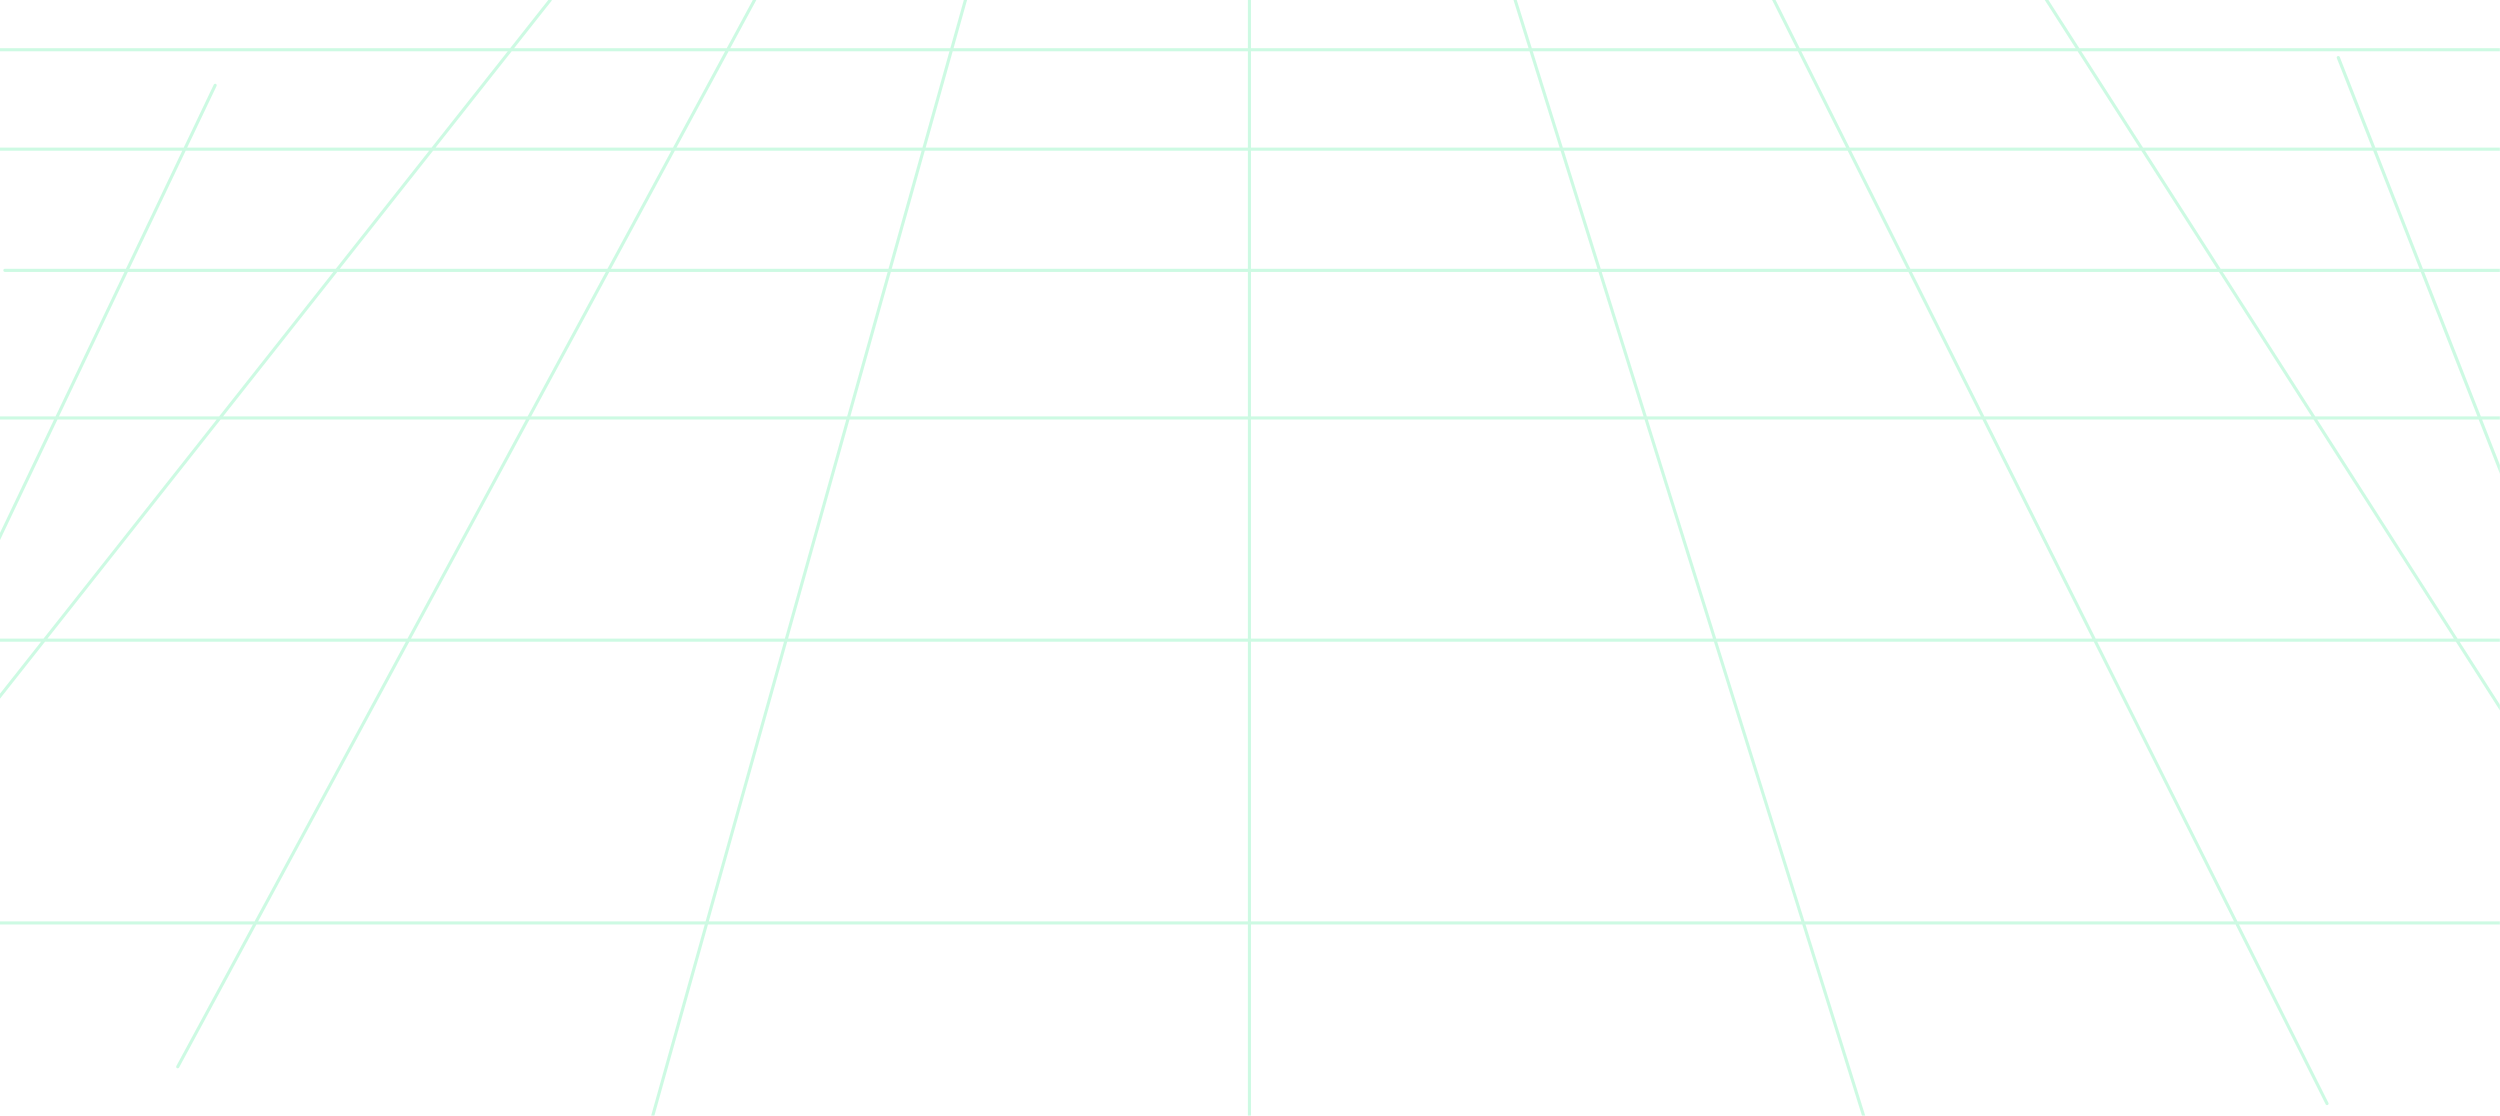
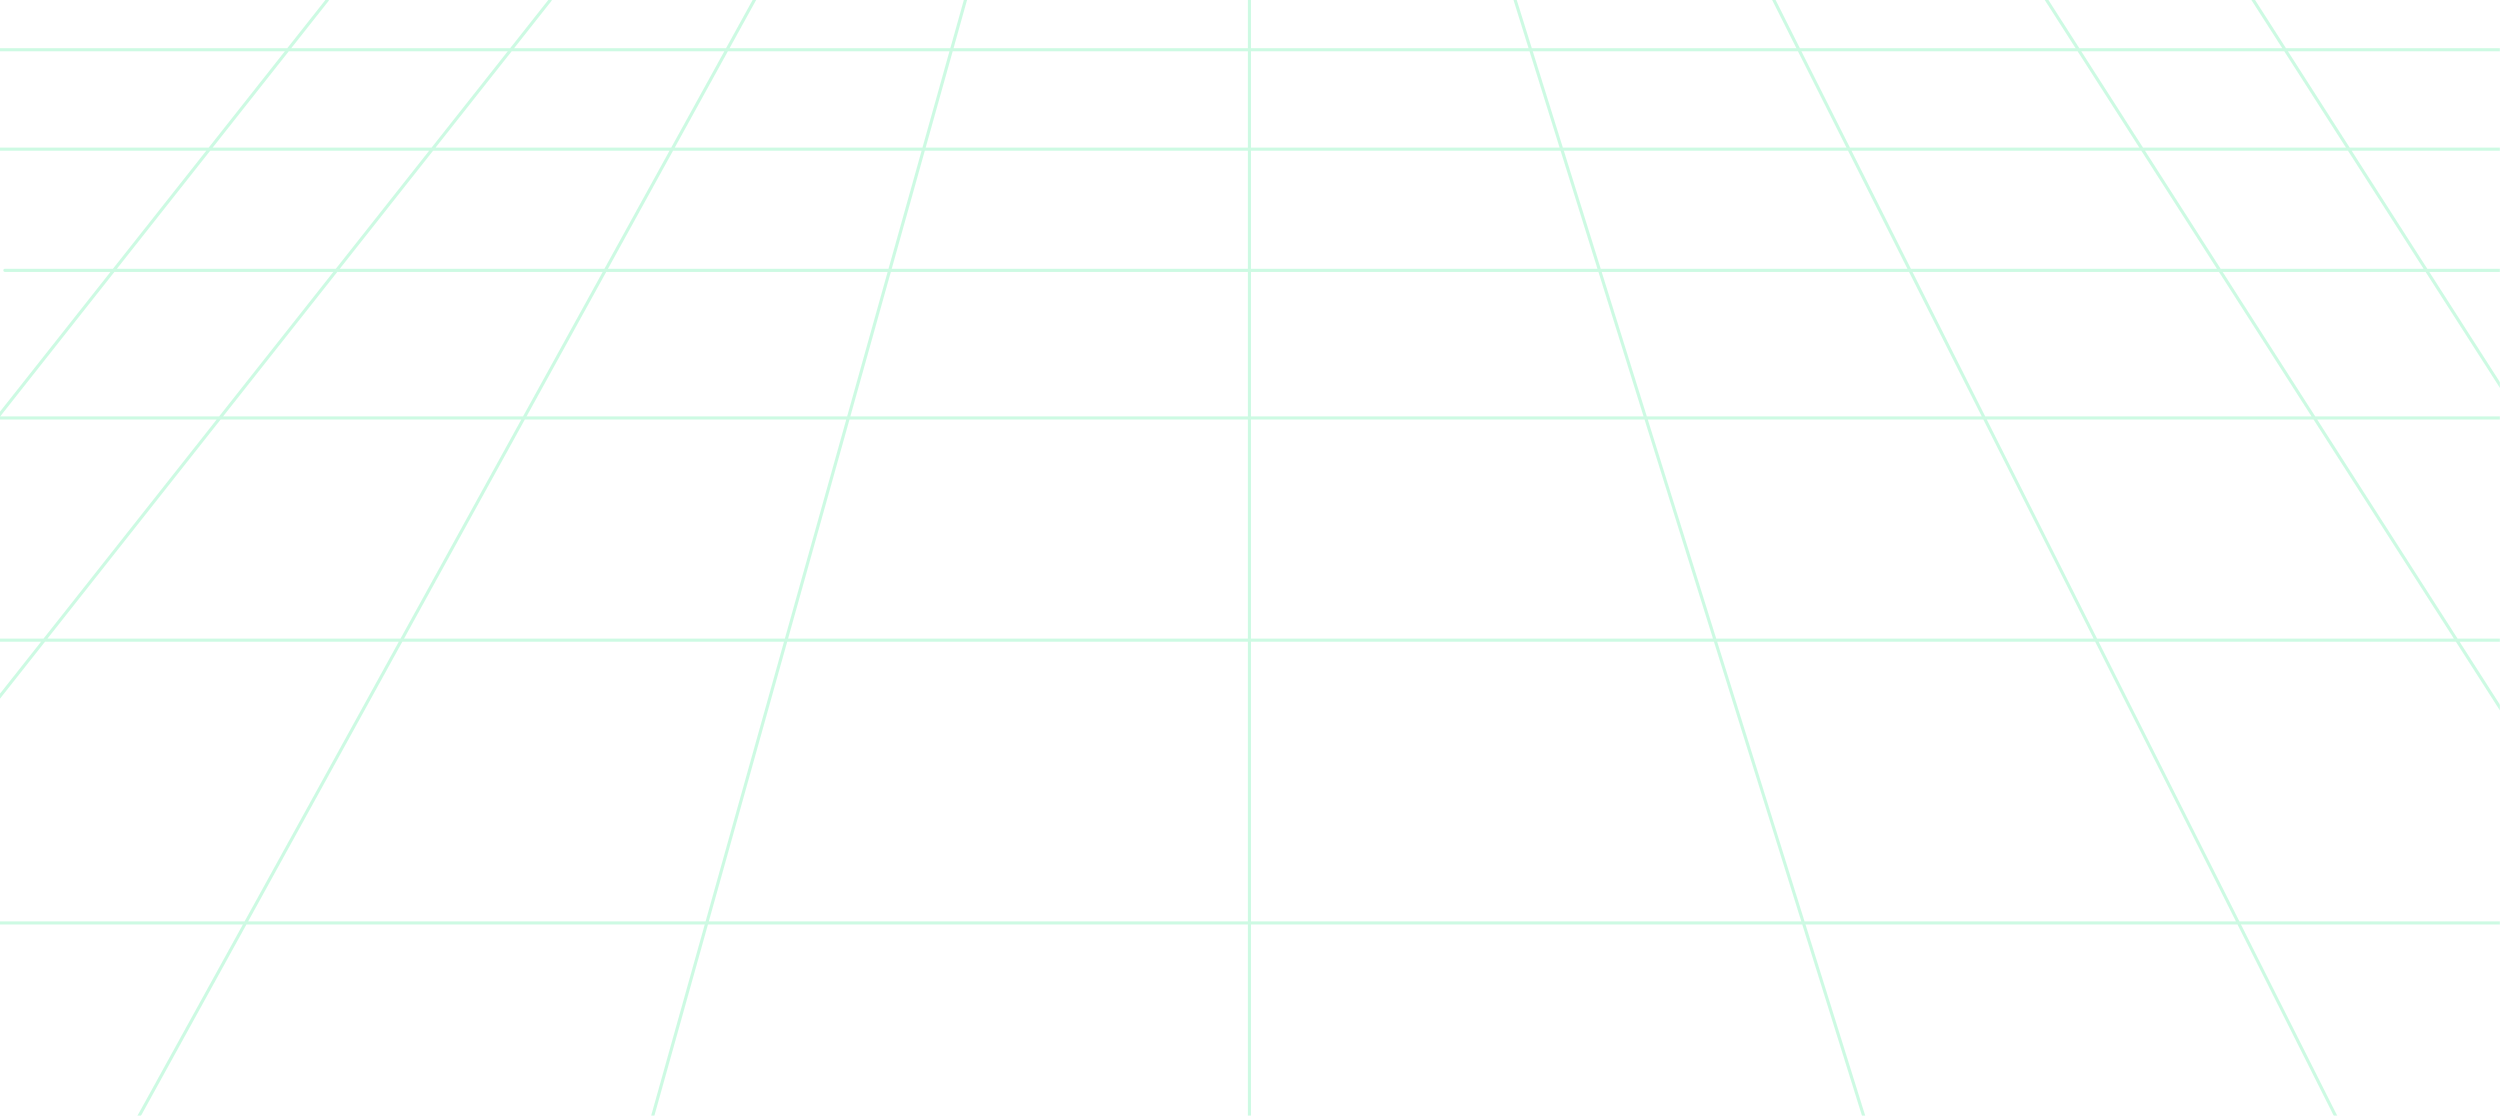
<svg xmlns="http://www.w3.org/2000/svg" width="1609" height="718" viewBox="0 0 1609 718" fill="none">
  <mask id="mask0_131_193" style="mask-type:alpha" maskUnits="userSpaceOnUse" x="0" y="0" width="1609" height="718">
    <path d="M0 0H1608.91V718H0V0Z" fill="url(#paint0_linear_131_193)" />
  </mask>
  <g mask="url(#mask0_131_193)">
-     <path fill-rule="evenodd" clip-rule="evenodd" d="M805.133 -27C805.133 -27.552 804.685 -28 804.133 -28C803.581 -28 803.133 -27.552 803.133 -27V31H613.713L625.764 -11.999C625.913 -12.53 625.602 -13.082 625.071 -13.231C624.539 -13.38 623.987 -13.07 623.838 -12.538L611.636 31H470.017L493.012 -11.524C493.275 -12.01 493.094 -12.617 492.608 -12.88C492.123 -13.142 491.516 -12.961 491.253 -12.476L467.743 31H330.905L354.917 0.62C355.26 0.187 355.186 -0.442 354.753 -0.785C354.32 -1.127 353.691 -1.053 353.348 -0.62L328.356 31H-3.521C-4.073 31 -4.521 31.448 -4.521 32C-4.521 32.552 -4.073 33 -3.521 33H326.775L277.771 95H120.465L139.379 55.342C139.617 54.843 139.406 54.246 138.907 54.008C138.409 53.771 137.812 53.982 137.574 54.481L118.249 95H-3.521C-4.073 95 -4.521 95.448 -4.521 96C-4.521 96.552 -4.073 97 -3.521 97H117.296L81.049 173H3.133C2.581 173 2.133 173.448 2.133 174C2.133 174.552 2.581 175 3.133 175H80.095L35.741 268H-3.521C-4.073 268 -4.521 268.448 -4.521 269C-4.521 269.552 -4.073 270 -3.521 270H34.787L-124.457 603.897L-161.202 650.386C-161.544 650.819 -161.471 651.448 -161.037 651.79C-160.604 652.133 -159.975 652.059 -159.633 651.626L-128.336 612.029L-179.279 718.845C-179.517 719.344 -179.306 719.941 -178.807 720.178C-178.309 720.416 -177.712 720.205 -177.474 719.706L-122.749 604.961L28.975 413H261.174L163.838 593H-3.521C-4.073 593 -4.521 593.448 -4.521 594C-4.521 594.552 -4.073 595 -3.521 595H162.757L113.494 686.099C113.231 686.585 113.412 687.192 113.898 687.454C114.384 687.717 114.991 687.536 115.253 687.05L165.03 595H453.567L419.17 717.73C419.021 718.262 419.331 718.814 419.863 718.963C420.395 719.112 420.947 718.802 421.096 718.27L455.644 595H803.133V718C803.133 718.552 803.581 719 804.133 719C804.685 719 805.133 718.552 805.133 718V595H1159.93L1199.59 721.98C1199.76 722.508 1200.32 722.802 1200.85 722.637C1201.37 722.472 1201.67 721.911 1201.5 721.384L1162.03 595H1438.79L1496.79 710.709C1497.04 711.202 1497.64 711.402 1498.13 711.154C1498.63 710.907 1498.83 710.306 1498.58 709.812L1441.03 595H1621.82C1622.37 595 1622.82 594.552 1622.82 594C1622.82 593.448 1622.37 593 1621.82 593H1440.02L1349.79 413H1580.6L1744.54 668.872C1744.84 669.337 1745.46 669.472 1745.92 669.174C1746.39 668.876 1746.52 668.258 1746.23 667.793L1582.98 413H1621.82C1622.37 413 1622.82 412.552 1622.82 412C1622.82 411.448 1622.37 411 1621.82 411H1581.7L1491.36 270H1595.27L1771.78 719.72C1771.98 720.221 1772.57 720.479 1773.1 720.295C1773.64 720.111 1773.91 719.556 1773.72 719.054L1597.47 270H1621.82C1622.37 270 1622.82 269.552 1622.82 269C1622.82 268.448 1622.37 268 1621.82 268H1596.68L1560.18 175H1628.47C1629.03 175 1629.47 174.552 1629.47 174C1629.47 173.448 1629.03 173 1628.47 173H1559.39L1529.56 97H1621.82C1622.37 97 1622.82 96.552 1622.82 96C1622.82 95.448 1622.37 95 1621.82 95H1528.78L1505.89 36.693C1505.7 36.191 1505.1 35.934 1504.57 36.118C1504.04 36.301 1503.76 36.857 1503.96 37.359L1526.58 95H1379.24L1339.51 33H1621.82C1622.37 33 1622.82 32.552 1622.82 32C1622.82 31.448 1622.37 31 1621.82 31H1338.23L1310.97 -11.54C1310.68 -12.005 1310.06 -12.14 1309.59 -11.842C1309.13 -11.544 1308.99 -10.926 1309.29 -10.46L1335.85 31H1158.31L1137.03 -11.448C1136.78 -11.942 1136.18 -12.142 1135.68 -11.894C1135.19 -11.646 1134.99 -11.046 1135.24 -10.552L1156.07 31H985.863L976.087 -0.298C975.923 -0.825 975.362 -1.119 974.835 -0.955C974.307 -0.79 974.014 -0.229 974.178 0.298L983.768 31H805.133V-27ZM1437.79 593L1347.56 413H1105.18L1161.4 593H1437.79ZM1159.31 593L1103.09 413H805.133V593H1159.31ZM803.133 593V413H506.652L456.204 593H803.133ZM454.127 593L504.575 413H263.448L166.112 593H454.127ZM-3.521 411H28.007L139.452 270H37.003L-118.87 596.828L26.426 413H-3.521C-4.073 413 -4.521 412.552 -4.521 412C-4.521 411.448 -4.073 411 -3.521 411ZM262.256 411H30.556L142.002 270H338.503L262.256 411ZM505.135 411H264.53L340.776 270H544.653L505.135 411ZM803.133 411H507.212L546.73 270H803.133V411ZM1102.46 411H805.133V270H1058.42L1102.46 411ZM1346.55 411H1104.56L1060.51 270H1275.87L1346.55 411ZM1579.32 411H1348.79L1278.11 270H1488.98L1579.32 411ZM803.133 33H613.152L595.776 95H803.133V33ZM611.075 33H468.936L435.409 95H593.699L611.075 33ZM466.662 33H329.325L280.32 95H433.135L466.662 33ZM805.133 33H984.393L1003.76 95H805.133V33ZM986.488 33L1005.85 95H1188.15L1157.07 33H986.488ZM1159.31 33L1190.39 95H1376.86L1337.14 33H1159.31ZM595.215 97H803.133V173H573.915L595.215 97ZM434.327 97H593.138L571.838 173H393.23L434.327 97ZM278.739 97H432.053L390.956 173H218.67L278.739 97ZM119.511 97H276.19L216.12 173H83.265L119.511 97ZM1380.52 97H1527.37L1557.2 173H1429.21L1380.52 97ZM1191.39 97H1378.14L1426.83 173H1229.49L1191.39 97ZM1006.48 97H1189.15L1227.25 173H1030.22L1006.48 97ZM805.133 97H1004.38L1028.12 173H805.133V97ZM803.133 175H573.355L547.29 268H803.133V175ZM571.278 175H392.148L341.858 268H545.213L571.278 175ZM389.874 175H217.089L143.582 268H339.584L389.874 175ZM214.539 175H82.311L37.957 268H141.033L214.539 175ZM805.133 175H1028.75L1057.79 268H805.133V175ZM1030.84 175L1059.89 268H1274.87L1228.25 175H1030.84ZM1230.49 175L1277.11 268H1487.7L1428.12 175H1230.49ZM1430.49 175L1490.08 268H1594.48L1557.98 175H1430.49Z" fill="#05E774" fill-opacity="0.2" />
+     <path fill-rule="evenodd" clip-rule="evenodd" d="M805.132 -27C805.132 -27.552 804.684 -28 804.132 -28C803.58 -28 803.132 -27.552 803.132 -27V31H613.711L625.762 -11.999C625.911 -12.53 625.601 -13.082 625.069 -13.231C624.537 -13.38 623.985 -13.07 623.836 -12.538L611.634 31H469.565L493.007 -11.517C493.274 -12.001 493.098 -12.609 492.614 -12.876C492.131 -13.142 491.522 -12.966 491.256 -12.483L467.281 31H330.904L354.916 0.62C355.259 0.187 355.185 -0.442 354.752 -0.785C354.318 -1.127 353.69 -1.053 353.347 -0.62L328.355 31H187.455L211.467 0.62C211.81 0.187 211.736 -0.442 211.303 -0.785C210.87 -1.127 210.241 -1.053 209.898 -0.62L184.906 31H-3.521C-4.073 31 -4.521 31.448 -4.521 32C-4.521 32.552 -4.073 33 -3.521 33H183.325L134.321 95H-3.521C-4.073 95 -4.521 95.448 -4.521 96C-4.521 96.552 -4.073 97 -3.521 97H132.74L72.67 173H3.133C2.58 173 2.133 173.448 2.133 174C2.133 174.552 2.58 175 3.133 175H71.09L-2.417 268H-3.521C-4.073 268 -4.521 268.448 -4.521 269C-4.521 269.407 -4.278 269.757 -3.929 269.913L-304.652 650.386C-304.994 650.819 -304.921 651.448 -304.487 651.79C-304.054 652.133 -303.425 652.059 -303.083 651.626L-1.448 270H139.451L28.006 411H-3.521C-4.073 411 -4.521 411.448 -4.521 412C-4.521 412.552 -4.073 413 -3.521 413H26.425L-161.203 650.386C-161.545 650.819 -161.472 651.448 -161.039 651.79C-160.605 652.133 -159.976 652.059 -159.634 651.626L28.974 413H256.666L157.423 593H-3.521C-4.073 593 -4.521 593.448 -4.521 594C-4.521 594.552 -4.073 595 -3.521 595H156.32L83.257 727.517C82.99 728.001 83.166 728.609 83.65 728.876C84.134 729.142 84.742 728.966 85.009 728.483L158.604 595H453.565L419.168 717.73C419.019 718.262 419.33 718.814 419.862 718.963C420.393 719.112 420.945 718.802 421.094 718.27L455.642 595H803.132V718C803.132 718.552 803.58 719 804.132 719C804.684 719 805.132 718.552 805.132 718V595H1159.93L1199.59 721.98C1199.76 722.508 1200.32 722.802 1200.85 722.637C1201.37 722.472 1201.67 721.911 1201.5 721.384L1162.03 595H1440.05L1509.24 732.45C1509.49 732.943 1510.09 733.142 1510.58 732.893C1511.08 732.645 1511.27 732.044 1511.03 731.55L1442.29 595H1621.82C1622.37 595 1622.82 594.552 1622.82 594C1622.82 593.448 1622.37 593 1621.82 593H1441.28L1350.68 413H1580.6L1744.54 668.872C1744.84 669.337 1745.46 669.472 1745.92 669.174C1746.39 668.876 1746.52 668.258 1746.23 667.793L1582.98 413H1621.82C1622.37 413 1622.82 412.552 1622.82 412C1622.82 411.448 1622.37 411 1621.82 411H1581.7L1491.36 270H1621.82C1621.87 270 1621.92 269.996 1621.98 269.988L1877.54 668.872C1877.84 669.337 1878.46 669.472 1878.92 669.174C1879.39 668.876 1879.52 668.258 1879.23 667.793L1563.49 175H1628.47C1629.03 175 1629.47 174.552 1629.47 174C1629.47 173.448 1629.03 173 1628.47 173H1562.21L1513.52 97H1621.82C1622.37 97 1622.82 96.552 1622.82 96C1622.82 95.448 1622.37 95 1621.82 95H1512.24L1472.51 33H1621.82C1622.37 33 1622.82 32.552 1622.82 32C1622.82 31.448 1622.37 31 1621.82 31H1471.23L1443.97 -11.54C1443.68 -12.005 1443.06 -12.14 1442.59 -11.842C1442.13 -11.544 1441.99 -10.926 1442.29 -10.46L1468.85 31H1338.23L1310.97 -11.54C1310.68 -12.005 1310.06 -12.14 1309.59 -11.842C1309.13 -11.544 1308.99 -10.926 1309.29 -10.46L1335.85 31H1158.39L1137.03 -11.45C1136.78 -11.943 1136.18 -12.142 1135.68 -11.893C1135.19 -11.645 1134.99 -11.044 1135.24 -10.55L1156.15 31H985.863L976.087 -0.298C975.923 -0.825 975.362 -1.119 974.835 -0.955C974.307 -0.79 974.014 -0.229 974.178 0.298L983.768 31H805.132V-27ZM1439.05 593L1348.44 413H1105.18L1161.4 593H1439.05ZM1159.31 593L1103.09 413H805.132V593H1159.31ZM803.132 593V413H506.65L456.203 593H803.132ZM454.126 593L504.573 413H258.95L159.707 593H454.126ZM257.769 411H30.555L142 270H335.509L257.769 411ZM505.134 411H260.053L337.793 270H544.651L505.134 411ZM803.132 411H507.211L546.728 270H803.132V411ZM1102.46 411H805.132V270H1058.42L1102.46 411ZM1347.43 411H1104.56L1060.51 270H1276.46L1347.43 411ZM1579.32 411H1349.67L1278.7 270H1488.98L1579.32 411ZM803.132 33H613.151L595.774 95H803.132V33ZM611.074 33H468.463L434.279 95H593.697L611.074 33ZM466.179 33H329.323L280.319 95H431.995L466.179 33ZM326.774 33H185.875L136.87 95H277.77L326.774 33ZM805.132 33H984.393L1003.76 95H805.132V33ZM986.488 33L1005.85 95H1188.37L1157.16 33H986.488ZM1159.4 33L1190.61 95H1376.86L1337.14 33H1159.4ZM1339.51 33L1379.24 95H1509.86L1470.14 33H1339.51ZM595.214 97H803.132V173H573.914L595.214 97ZM433.176 97H593.137L571.837 173H391.274L433.176 97ZM278.738 97H430.892L388.99 173H218.668L278.738 97ZM135.29 97H276.189L216.119 173H75.22L135.29 97ZM1380.52 97H1511.14L1559.83 173H1429.21L1380.52 97ZM1191.62 97H1378.14L1426.83 173H1229.87L1191.62 97ZM1006.48 97H1189.38L1227.63 173H1030.22L1006.48 97ZM805.132 97H1004.38L1028.12 173H805.132V97ZM803.132 175H573.353L547.289 268H803.132V175ZM571.276 175H390.171L338.895 268H545.212L571.276 175ZM387.887 175H217.088L143.581 268H336.612L387.887 175ZM214.538 175H73.639L0.132 268H141.032L214.538 175ZM805.132 175H1028.75L1057.79 268H805.132V175ZM1030.84 175L1059.89 268H1275.45L1228.64 175H1030.84ZM1230.88 175L1277.69 268H1487.7L1428.12 175H1230.88ZM1430.49 175L1490.08 268H1620.7L1561.12 175H1430.49Z" fill="#05E774" fill-opacity="0.2" />
  </g>
  <defs>
    <linearGradient id="paint0_linear_131_193" x1="804.456" y1="0" x2="804.456" y2="718" gradientUnits="userSpaceOnUse">
      <stop offset="0.331" stop-color="#0B0245" />
      <stop offset="1" stop-color="#090D55" />
    </linearGradient>
  </defs>
</svg>
